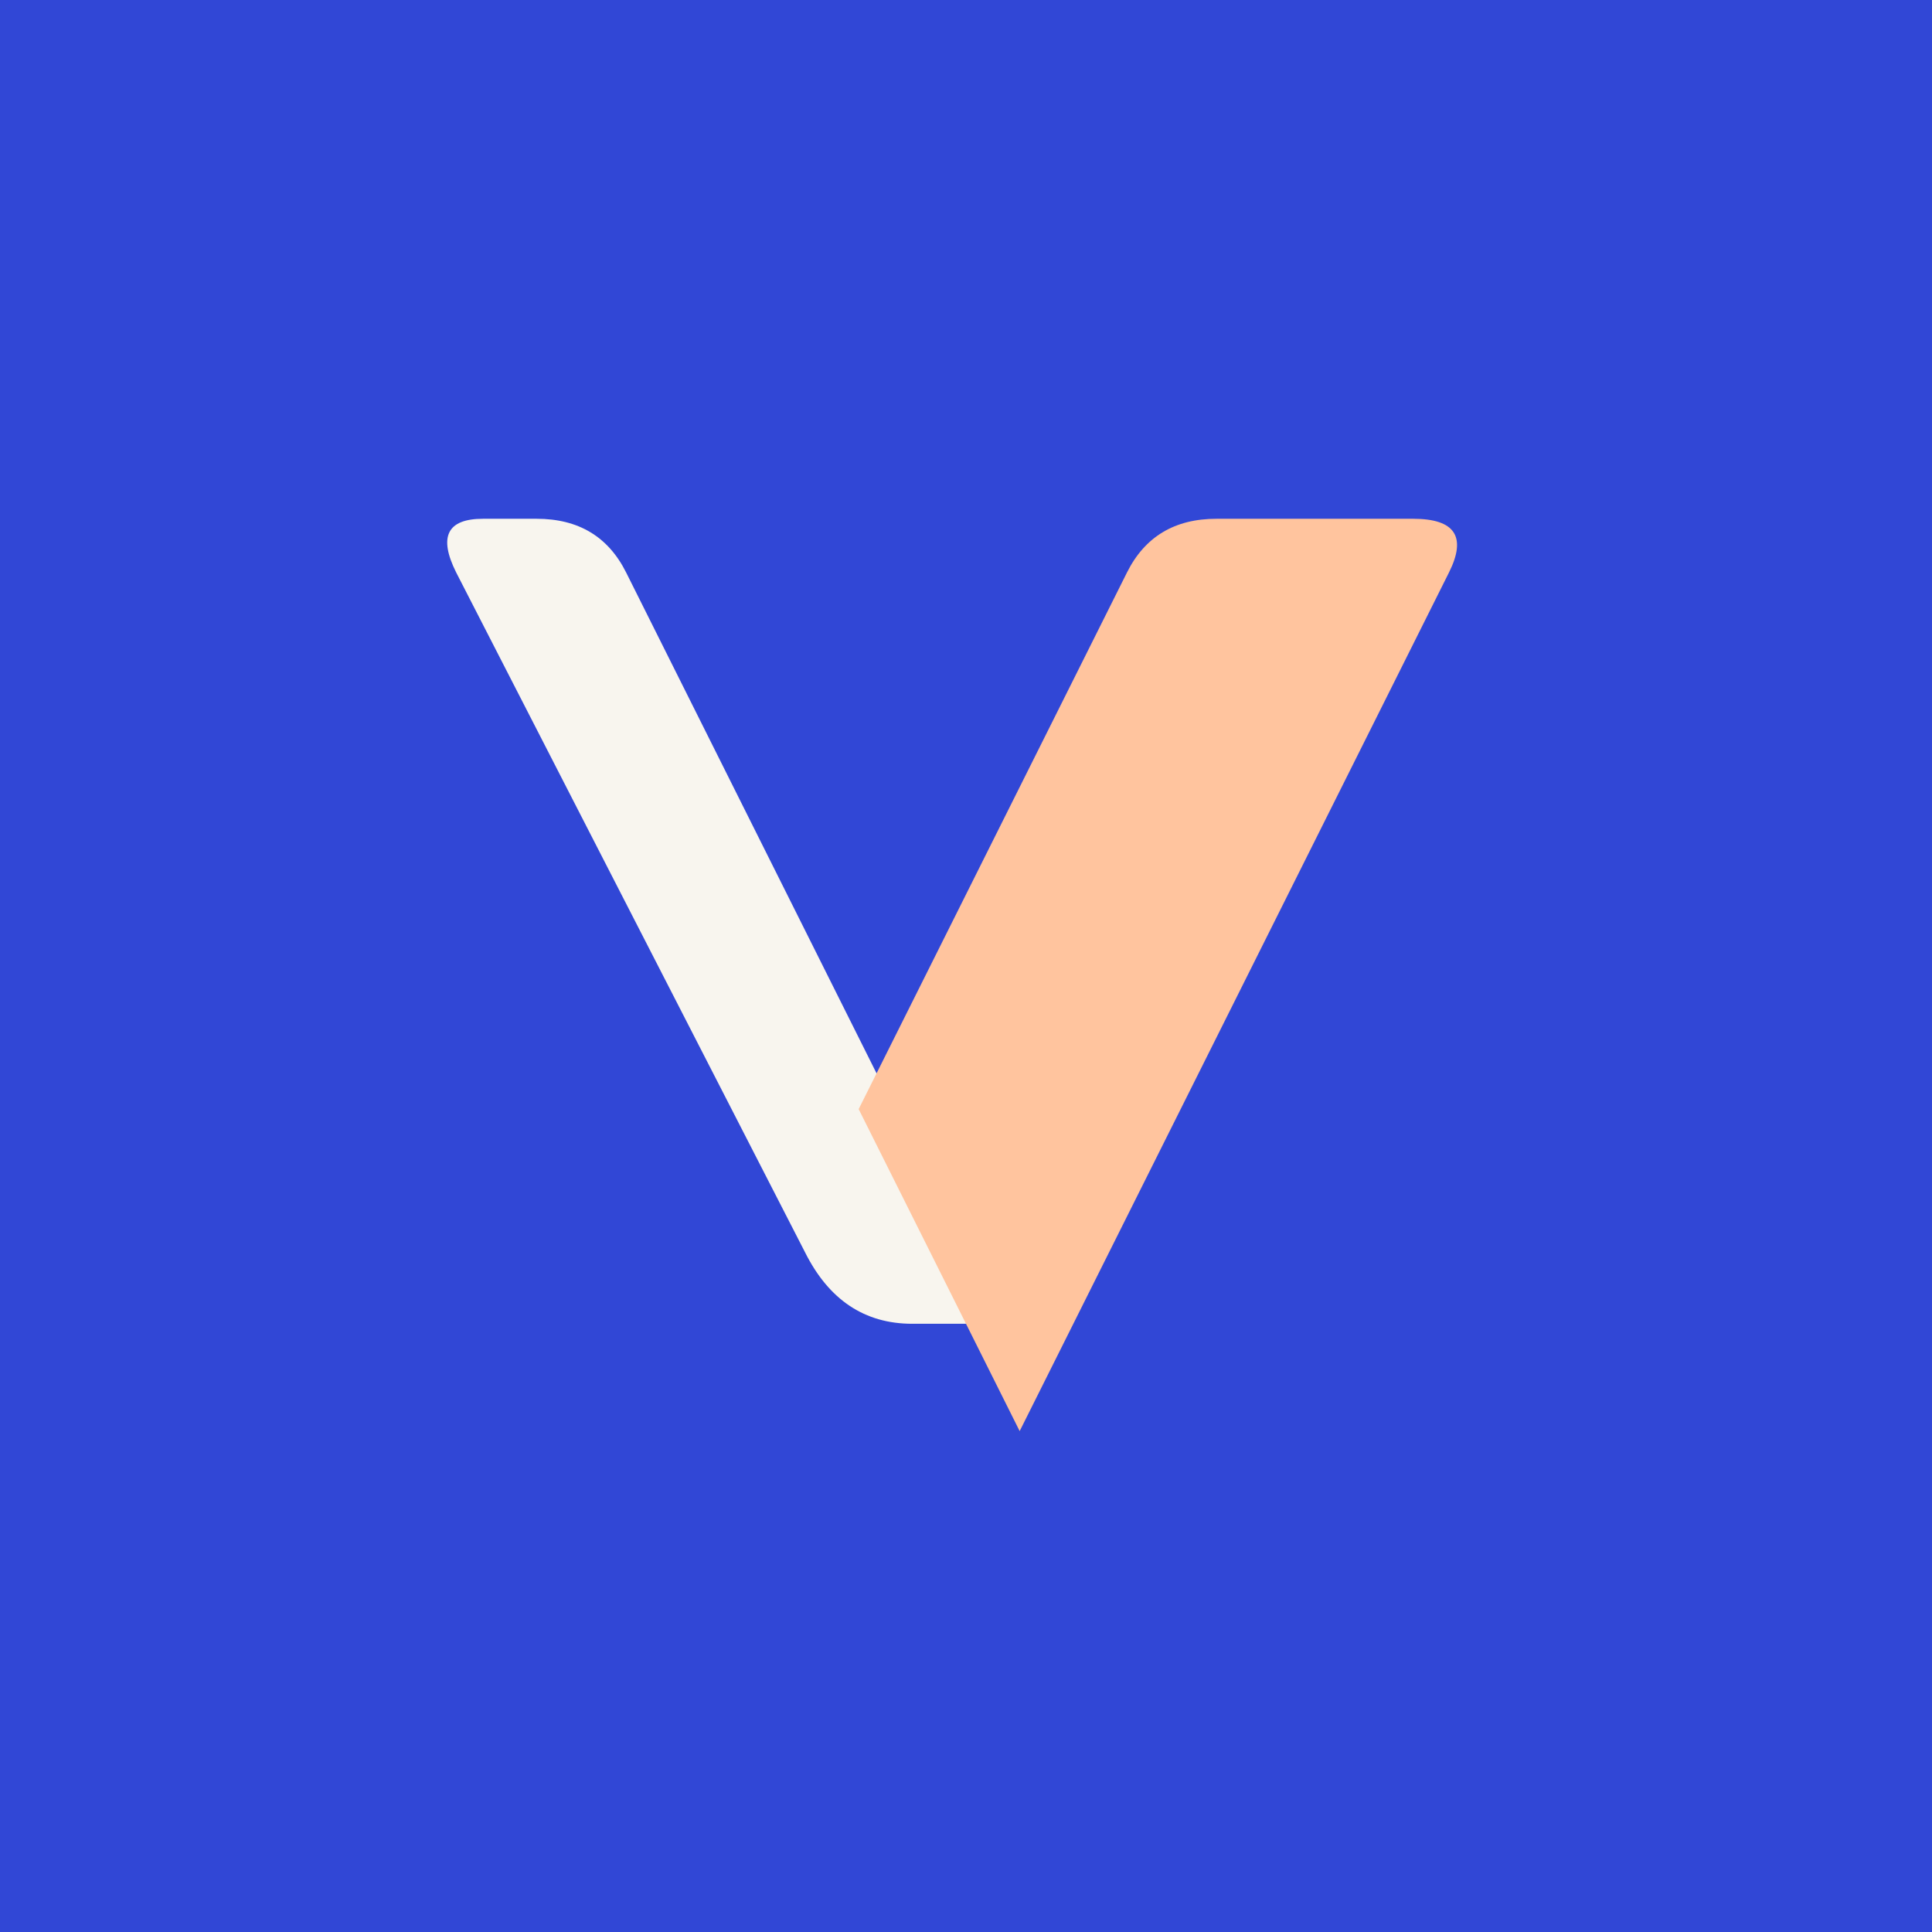
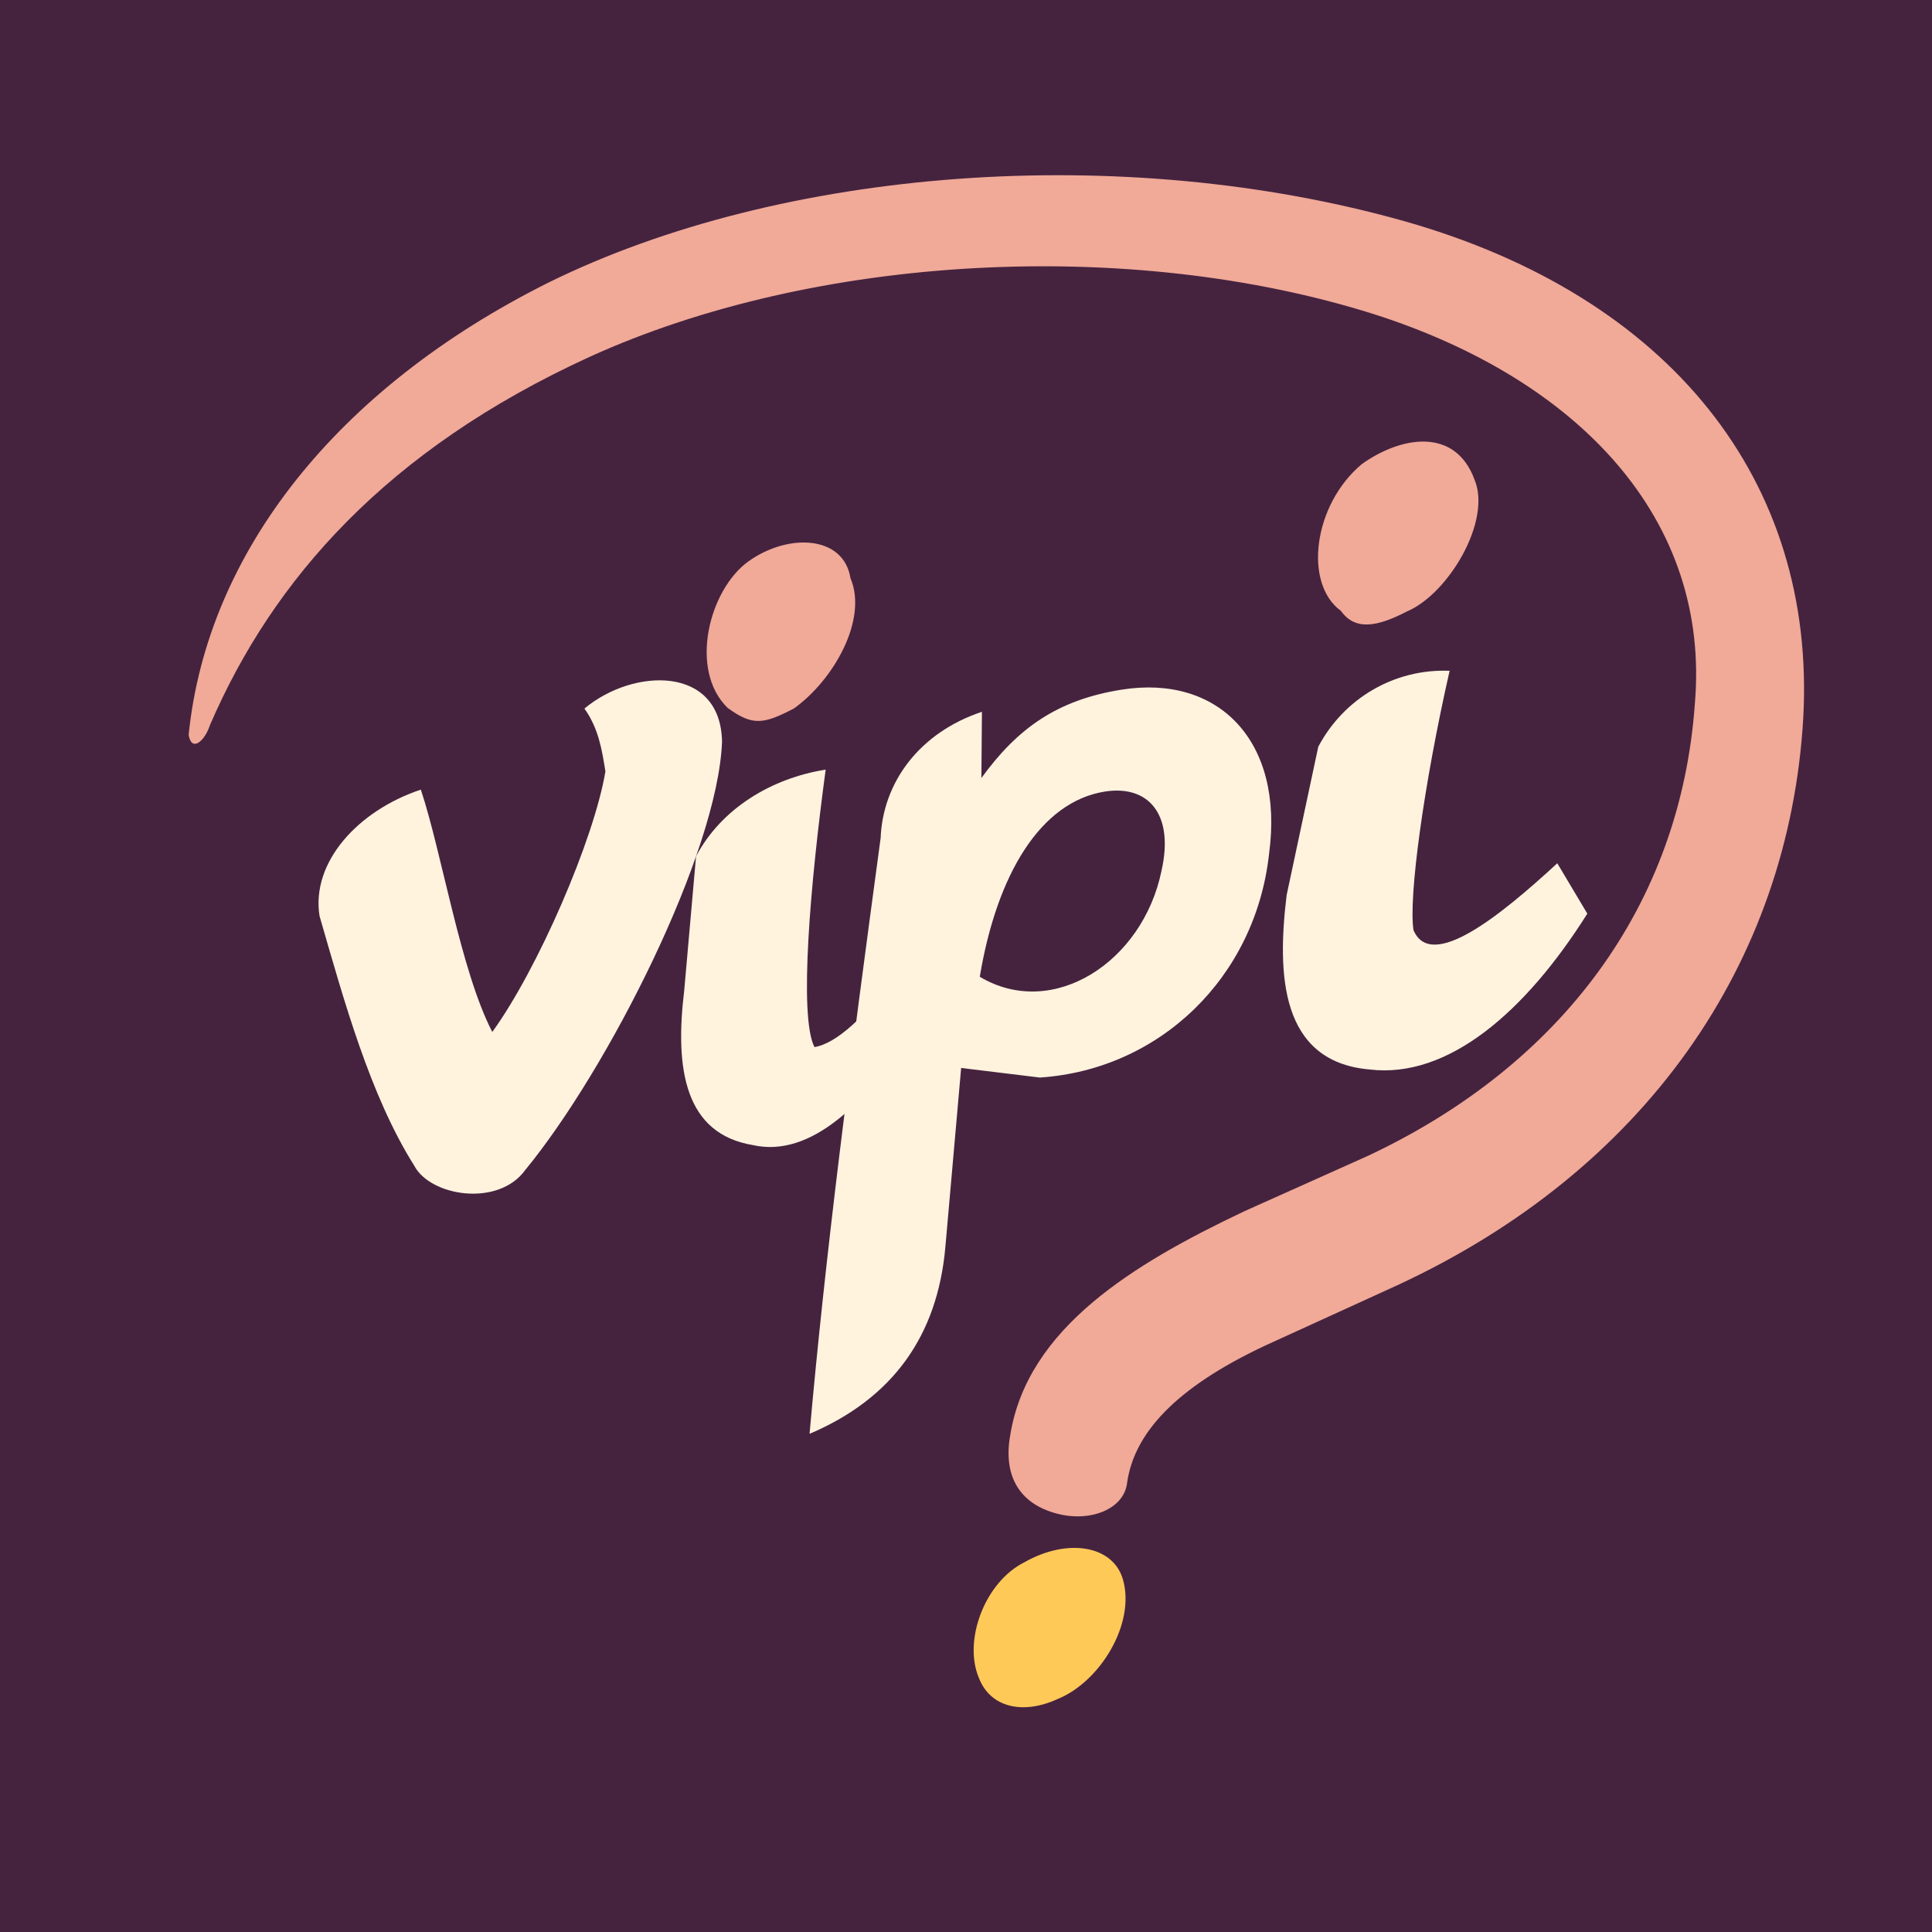
- <svg xmlns="http://www.w3.org/2000/svg" width="1024" height="1024" viewBox="0 0 108 108">
-   <rect width="108" height="108" fill="#3147D6" />
-   <path fill="#F8F5EE" d="M 27 29 Q 24 29 25.5 32 L 45 70 Q 47 74 51 74 L 56 74 L 45 52 L 35 32 Q 33.5 29 30 29 Z" />
-   <path fill="#FFC49E" d="M 68 29 Q 64.5 29 63 32 L 48 62 L 57 80 L 81 32 Q 82.5 29 79 29 Z" />
+ <svg xmlns="http://www.w3.org/2000/svg" width="1024" height="1024" viewBox="0 0 128 128" role="img" aria-labelledby="title">
+   <defs>
+     <path id="v" d="M6 58C6 53 11 49 17 48C18 54 18 65 20 71C25 66 32 55 34 49C34 47 34 45 33 43C38 40 46 41 45 48C43 58 30 76 21 84C18 87 12 85 11 82C8 75 7 66 6 58Z" />
+     <path id="i" d="M41 58C44 54 49 52 54 52C51 62 48 74 49 77C51 77 54 75 57 72L59 76C53 83 47 87 42 85C36 83 36 77 38 70Z" />
+     <path id="p" fill-rule="evenodd" d="M58 59C59 54 63 50 69 49L68 55C72 51 76 49 82 49C91 49 96 56 93 66C90 77 80 84 69 83L62 81L58 97C56 105 51 110 43 112C47 96 52 79 58 59Z M65 73C71 78 80 74 83 66C85 61 83 58 79 58C73 58 68 64 65 73Z" />
+     <path id="ii" d="M99 57C102 53 107 51 112 52C108 62 105 72 105 75C106 79 113 75 119 71L121 76C114 84 106 89 99 87C91 85 92 77 94 70Z" />
+     <path id="first-dot" d="M46 45C43 41 46 34 50 32C54 30 59 31 59 35C60 39 56 44 52 46C49 47 48 47 46 45Z" />
+     <path id="last-dot" d="M103 45C100 42 102 35 107 32C111 30 116 30 117 35C118 39 113 45 109 46C106 47 104 47 103 45Z" />
+   </defs>
+   <path fill="#45233F" d="M0 0H128V128H0Z" />
+   <g transform="translate(64 64) scale(.945) translate(-64 -64)">
+     <g id="question">
+       <path id="speaking-curve" fill="#F1A998" d="M9.5 47.8C10.8 35 19.9 23.5 34.7 16.1C51.1 8 75 6.2 94.8 11.8C113.4 17.1 123.6 30 122.7 46.6C121.7 63.9 111.5 78.4 94.2 86.4L85 90.6C78.6 93.6 75.8 96.8 75.3 100.2C75.1 102.1 72.7 103 70.4 102.4C67.7 101.7 66.6 99.7 67.1 96.9C68.3 89.4 75.7 84.9 83.5 81.2L92.2 77.3C105.8 70.9 114.1 59.7 115.1 45.6C116.2 32.7 107 22.9 92.6 18.3C75.5 12.9 53.4 14.1 37.6 21.3C23.4 27.8 15.4 36.9 11 47.1C10.6 48.3 9.7 49 9.5 47.8Z" />
+       <path id="question-dot" fill="#FFC958" d="M64.9 113.9C63.8 111.3 65.3 107.2 68.1 105.8C71.1 104.1 74.3 104.6 75 107C75.9 110.1 73.4 114.2 70.4 115.4C68 116.5 65.7 116 64.9 113.9Z" />
+     </g>
+     <g id="unchanged-four-letter-signature" transform="translate(9.8 8.9) scale(.83)">
+       <g transform="translate(3 -1) rotate(-9 64 64) translate(3 1) scale(.92)">
+         <g fill="#45233F" transform="translate(.3 1.8)">
+           <use href="#v" />
+           <use href="#i" />
+           <use href="#p" />
+           <use href="#ii" />
+           <use href="#first-dot" />
+           <use href="#last-dot" />
+         </g>
+         <g fill="#FFF3DE">
+           <use href="#v" />
+           <use href="#i" />
+           <use href="#p" />
+           <use href="#ii" />
+           <use href="#first-dot" fill="#F1A998" />
+         </g>
+         <use href="#last-dot" fill="#F1A998" />
+       </g>
+     </g>
+   </g>
</svg>
